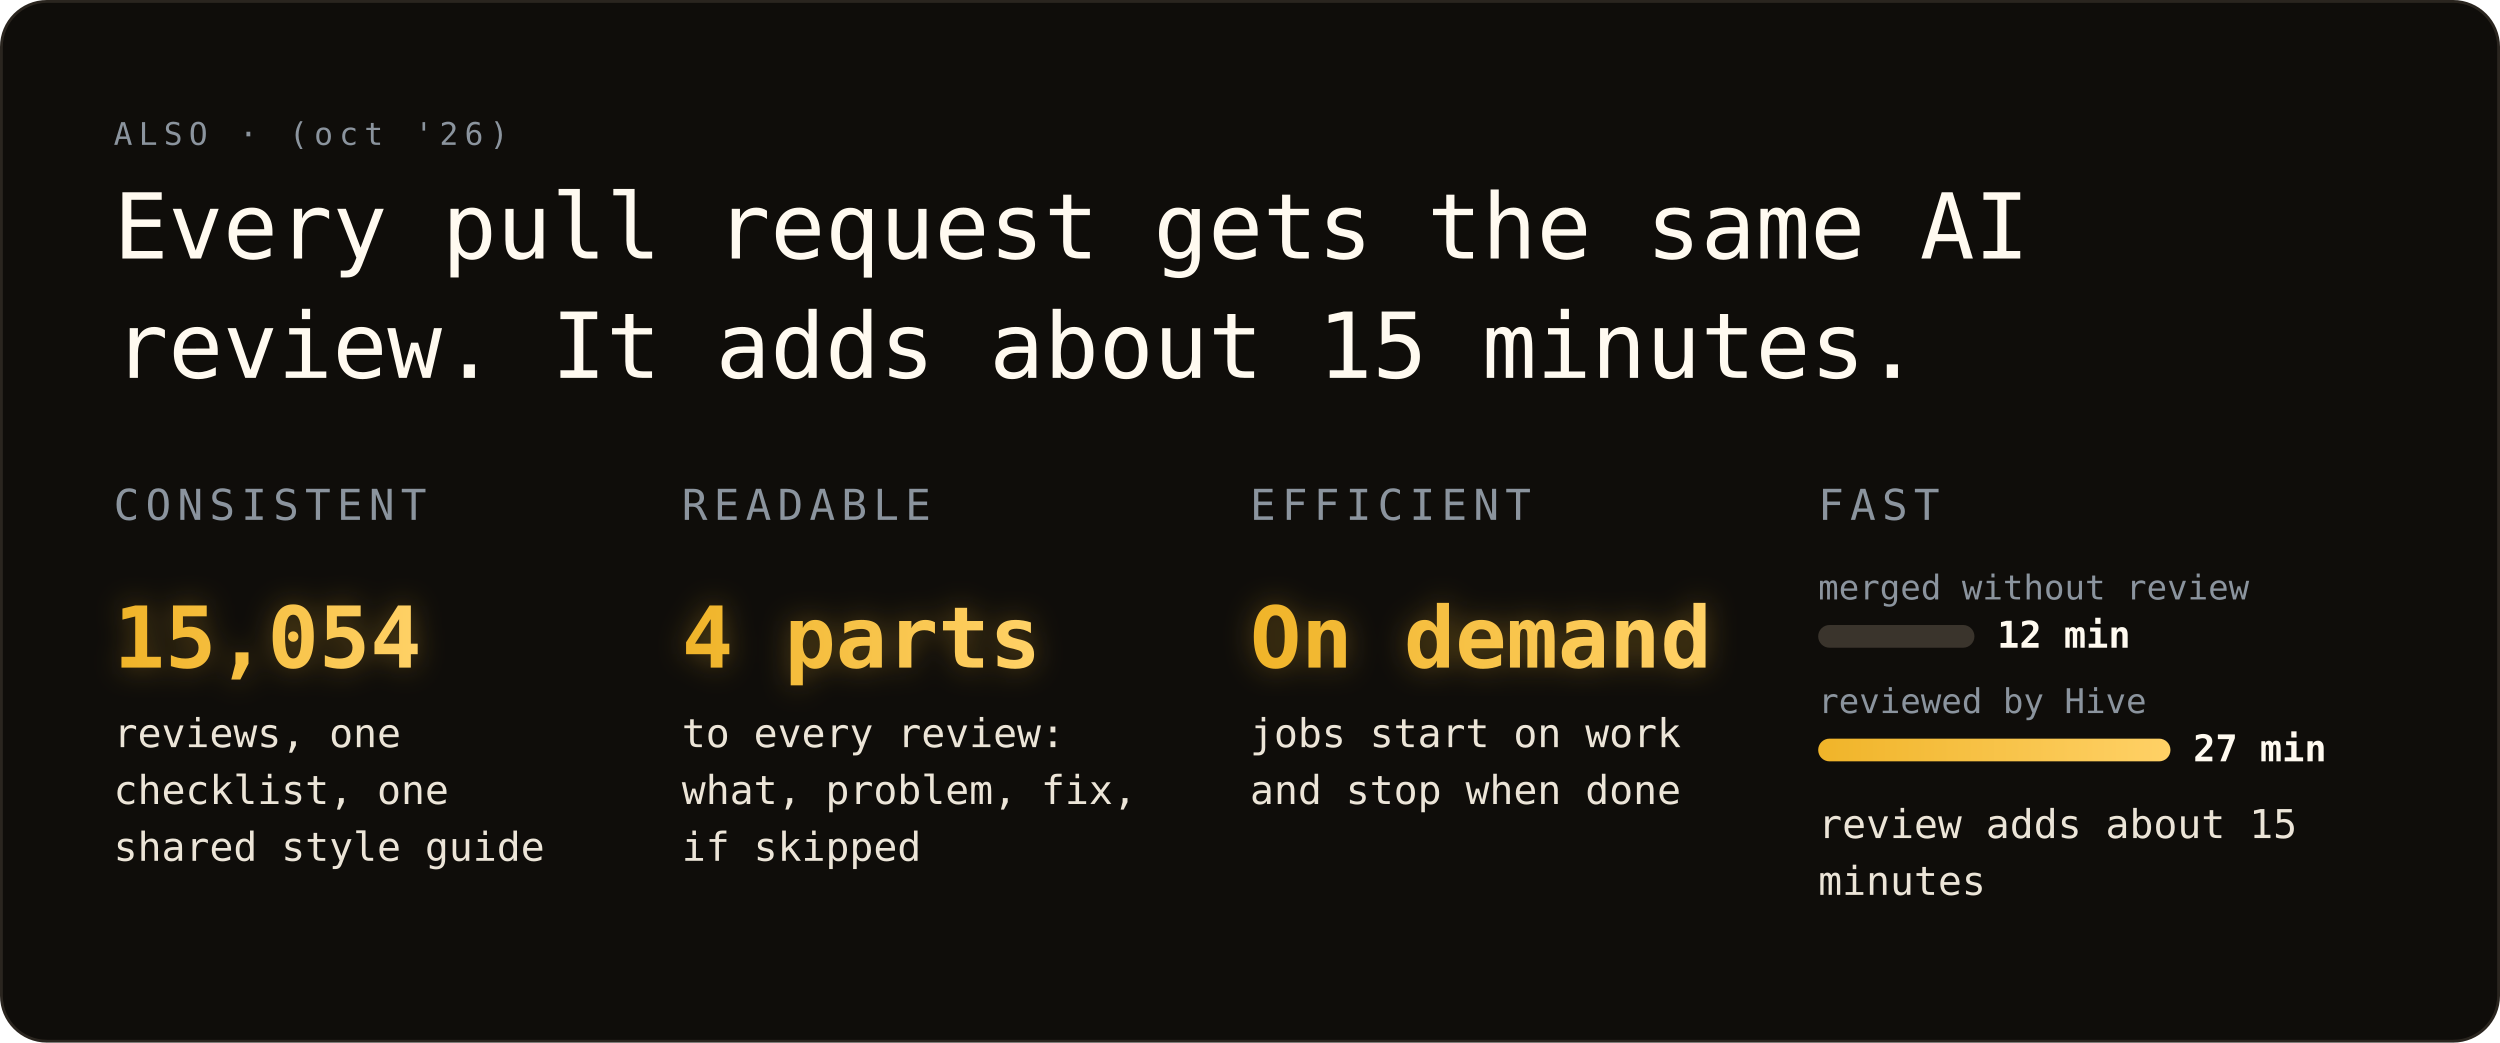
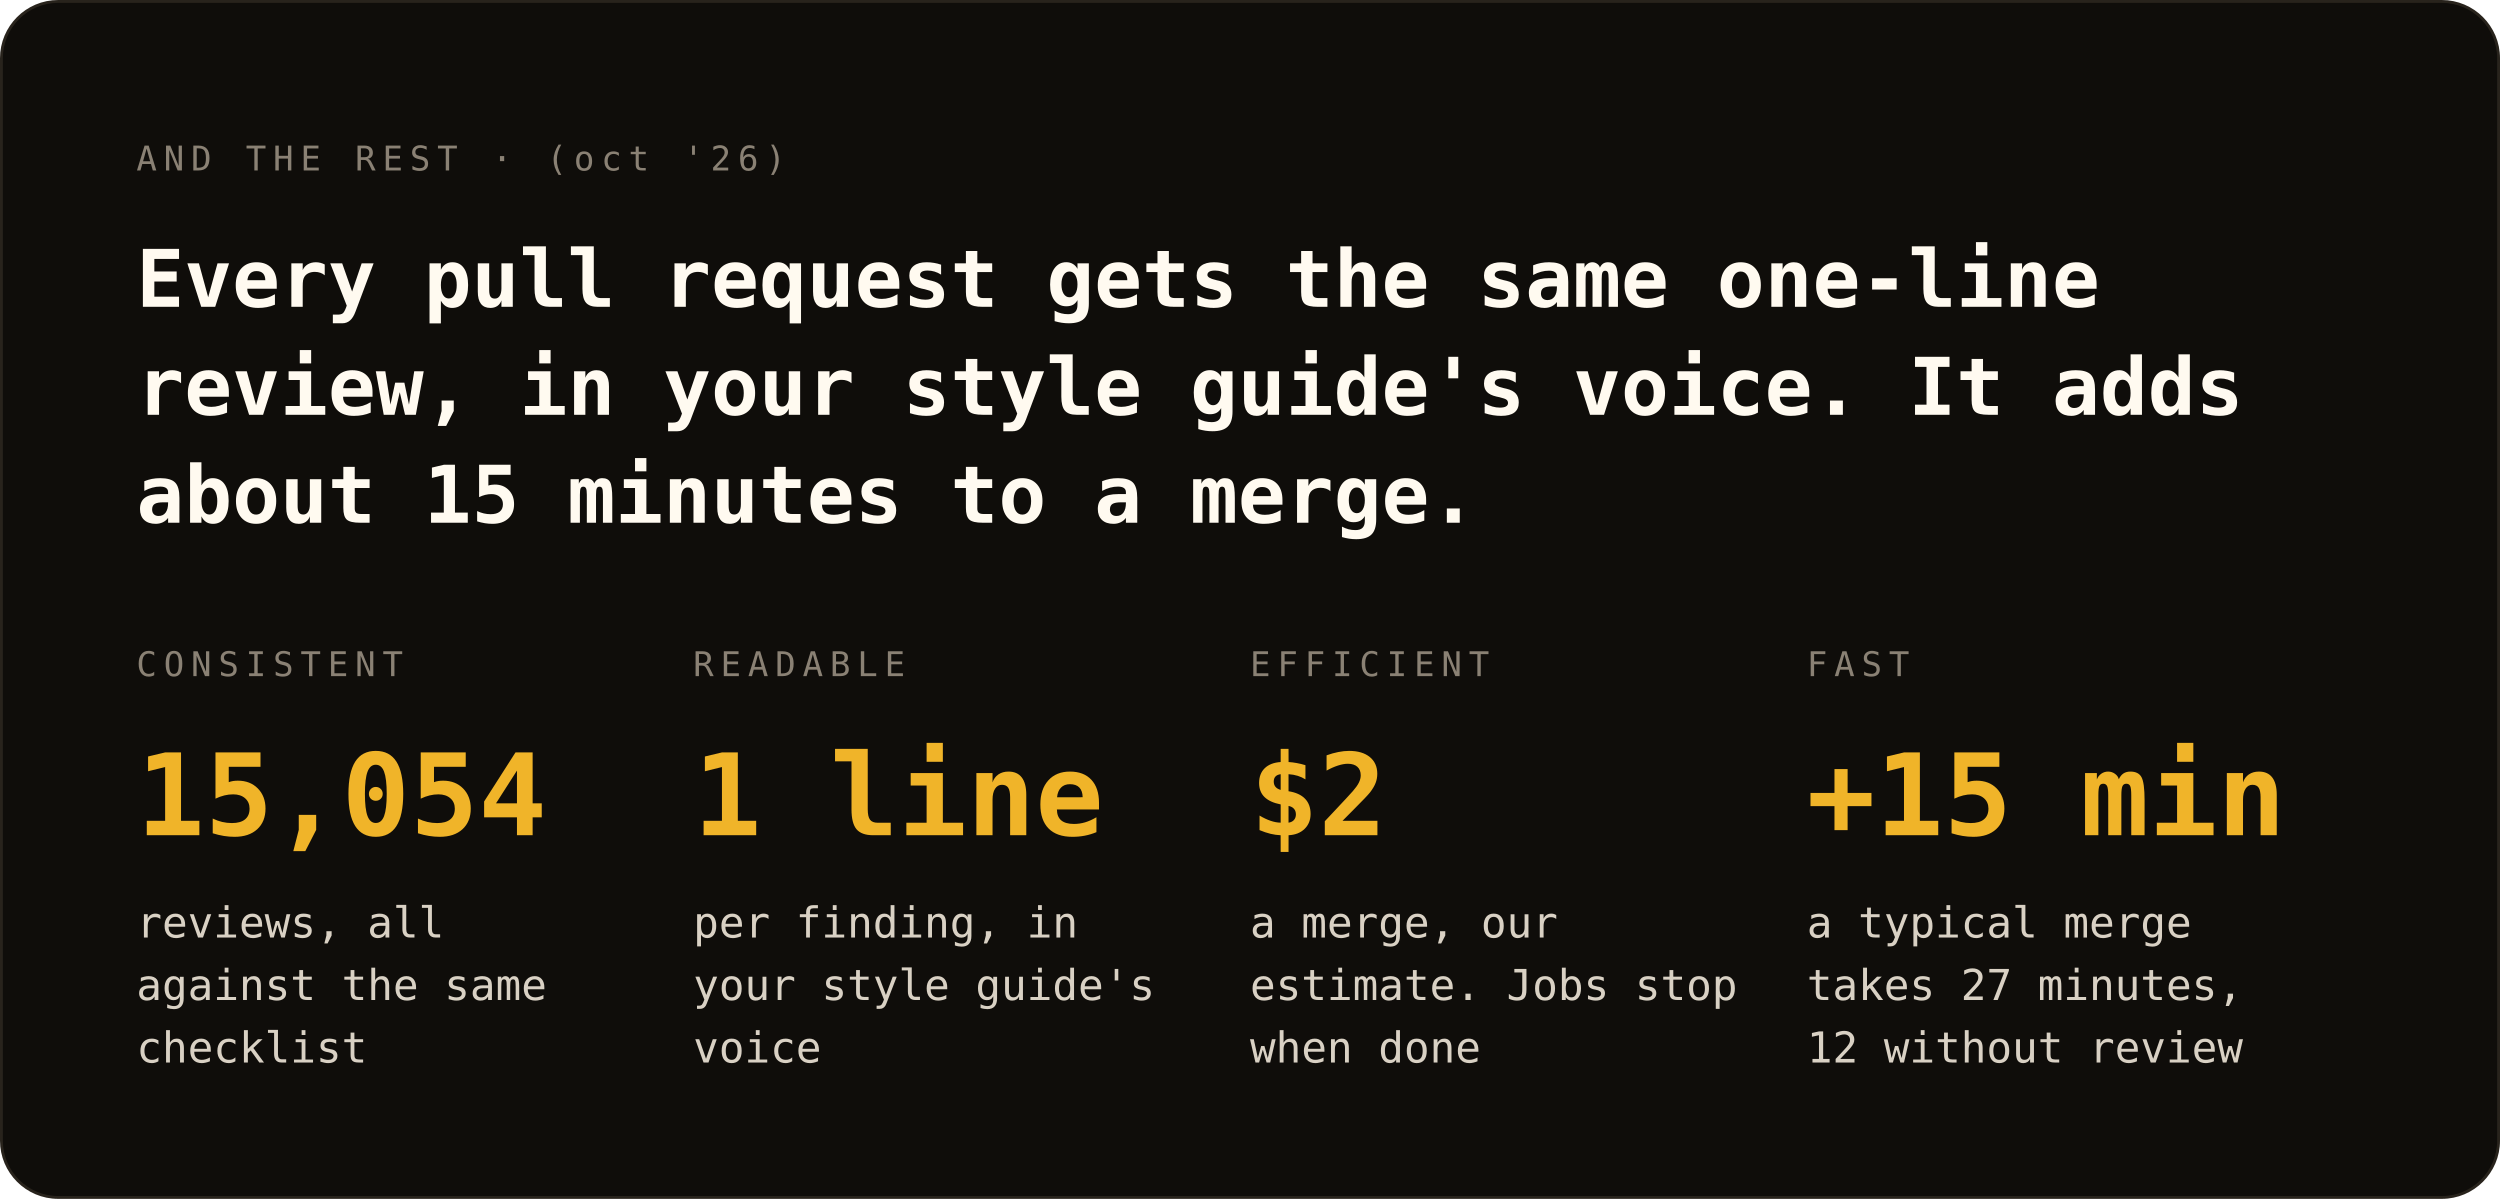
- <svg xmlns="http://www.w3.org/2000/svg" width="1760" height="734" viewBox="0 0 880 367" role="img" aria-label="Also: consistent, readable, efficient, fast" font-family="'IBM Plex Mono', 'JetBrains Mono', ui-monospace, SFMono-Regular, Menlo, Consolas, monospace">
-   <defs>
-     <linearGradient id="amber" x1="0" y1="0" x2="1" y2="0">
-       <stop offset="0" stop-color="#f0b429" />
-       <stop offset="1" stop-color="#ffd166" />
-     </linearGradient>
-     <filter id="glow" x="-20%" y="-40%" width="140%" height="180%">
-       <feGaussianBlur stdDeviation="5" />
-     </filter>
-   </defs>
-   <rect x="0.5" y="0.5" width="879" height="366" rx="16" fill="#0f0d0a" stroke="#2a251f" />
-   <text x="40" y="51" fill="#8b949e" font-size="11" font-weight="500" letter-spacing="2.2">ALSO · (oct '26)</text>
-   <text x="40" y="91" fill="#fffaf0" font-size="32">Every pull request gets the same AI</text>
-   <text x="40" y="133" fill="#fffaf0" font-size="32">review. It adds about 15 minutes.</text>
-   <text x="40" y="183" fill="#8b949e" font-size="15" font-weight="500" letter-spacing="2.2">CONSISTENT</text>
-   <text x="40" y="235" fill="#f0b429" font-size="30" font-weight="700" filter="url(#glow)" opacity="0.35">15,054</text>
-   <text x="40" y="235" fill="url(#amber)" font-size="30" font-weight="700">15,054</text>
-   <text x="40" y="263" fill="#ece5d8" font-size="14">reviews, one</text>
-   <text x="40" y="283" fill="#ece5d8" font-size="14">checklist, one</text>
-   <text x="40" y="303" fill="#ece5d8" font-size="14">shared style guide</text>
-   <text x="240" y="183" fill="#8b949e" font-size="15" font-weight="500" letter-spacing="2.2">READABLE</text>
-   <text x="240" y="235" fill="#f0b429" font-size="30" font-weight="700" filter="url(#glow)" opacity="0.35">4 parts</text>
-   <text x="240" y="235" fill="url(#amber)" font-size="30" font-weight="700">4 parts</text>
-   <text x="240" y="263" fill="#ece5d8" font-size="14">to every review:</text>
-   <text x="240" y="283" fill="#ece5d8" font-size="14">what, problem, fix,</text>
-   <text x="240" y="303" fill="#ece5d8" font-size="14">if skipped</text>
-   <text x="440" y="183" fill="#8b949e" font-size="15" font-weight="500" letter-spacing="2.2">EFFICIENT</text>
-   <text x="440" y="235" fill="#f0b429" font-size="30" font-weight="700" filter="url(#glow)" opacity="0.35">On demand</text>
-   <text x="440" y="235" fill="url(#amber)" font-size="30" font-weight="700">On demand</text>
-   <text x="440" y="263" fill="#ece5d8" font-size="14">jobs start on work</text>
-   <text x="440" y="283" fill="#ece5d8" font-size="14">and stop when done</text>
-   <text x="640" y="183" fill="#8b949e" font-size="15" font-weight="500" letter-spacing="2.2">FAST</text>
-   <text x="640" y="211" fill="#8b949e" font-size="12">merged without review</text>
-   <rect x="640" y="220" width="55" height="8" rx="4" fill="#3a342c" />
-   <text x="703" y="228" fill="#fffaf0" font-size="13" font-weight="700">12 min</text>
-   <text x="640" y="251" fill="#8b949e" font-size="12">reviewed by Hive</text>
-   <rect x="640" y="260" width="124" height="8" rx="4" fill="url(#amber)" />
-   <text x="772" y="268" fill="#fffaf0" font-size="13" font-weight="700">27 min</text>
-   <text x="640" y="295" fill="#ece5d8" font-size="14">review adds about 15</text>
-   <text x="640" y="315" fill="#ece5d8" font-size="14">minutes</text>
+ <svg xmlns="http://www.w3.org/2000/svg" width="1760" height="844" viewBox="0 0 880 422" role="img" aria-label="Also consistent, readable, efficient and fast." font-family="'IBM Plex Mono', 'JetBrains Mono', ui-monospace, SFMono-Regular, Menlo, Consolas, monospace">
+   <rect x="0.5" y="0.5" width="879" height="421" rx="20" fill="#0f0d0a" stroke="#28231c" />
+   <text x="48" y="60" fill="#8a8174" font-size="12" font-weight="500" letter-spacing="2.4">AND THE REST · (oct '26)</text>
+   <text x="48" y="108" fill="#fffaf0" font-size="28" font-weight="700">Every pull request gets the same one-line</text>
+   <text x="48" y="146" fill="#fffaf0" font-size="28" font-weight="700">review, in your style guide's voice. It adds</text>
+   <text x="48" y="184" fill="#fffaf0" font-size="28" font-weight="700">about 15 minutes to a merge.</text>
+   <text x="48" y="238" fill="#8a8174" font-size="12" font-weight="500" letter-spacing="2.4">CONSISTENT</text>
+   <text x="48" y="294" fill="#f0b429" font-size="40" font-weight="700">15,054</text>
+   <text x="48" y="330" fill="#d9d1c4" font-size="15">reviews, all</text>
+   <text x="48" y="352" fill="#d9d1c4" font-size="15">against the same</text>
+   <text x="48" y="374" fill="#d9d1c4" font-size="15">checklist</text>
+   <text x="244" y="238" fill="#8a8174" font-size="12" font-weight="500" letter-spacing="2.4">READABLE</text>
+   <text x="244" y="294" fill="#f0b429" font-size="40" font-weight="700">1 line</text>
+   <text x="244" y="330" fill="#d9d1c4" font-size="15">per finding, in</text>
+   <text x="244" y="352" fill="#d9d1c4" font-size="15">your style guide's</text>
+   <text x="244" y="374" fill="#d9d1c4" font-size="15">voice</text>
+   <text x="440" y="238" fill="#8a8174" font-size="12" font-weight="500" letter-spacing="2.4">EFFICIENT</text>
+   <text x="440" y="294" fill="#f0b429" font-size="40" font-weight="700">$2</text>
+   <text x="440" y="330" fill="#d9d1c4" font-size="15">a merge, our</text>
+   <text x="440" y="352" fill="#d9d1c4" font-size="15">estimate. Jobs stop</text>
+   <text x="440" y="374" fill="#d9d1c4" font-size="15">when done</text>
+   <text x="636" y="238" fill="#8a8174" font-size="12" font-weight="500" letter-spacing="2.4">FAST</text>
+   <text x="636" y="294" fill="#f0b429" font-size="40" font-weight="700">+15 min</text>
+   <text x="636" y="330" fill="#d9d1c4" font-size="15">a typical merge</text>
+   <text x="636" y="352" fill="#d9d1c4" font-size="15">takes 27 minutes,</text>
+   <text x="636" y="374" fill="#d9d1c4" font-size="15">12 without review</text>
</svg>
